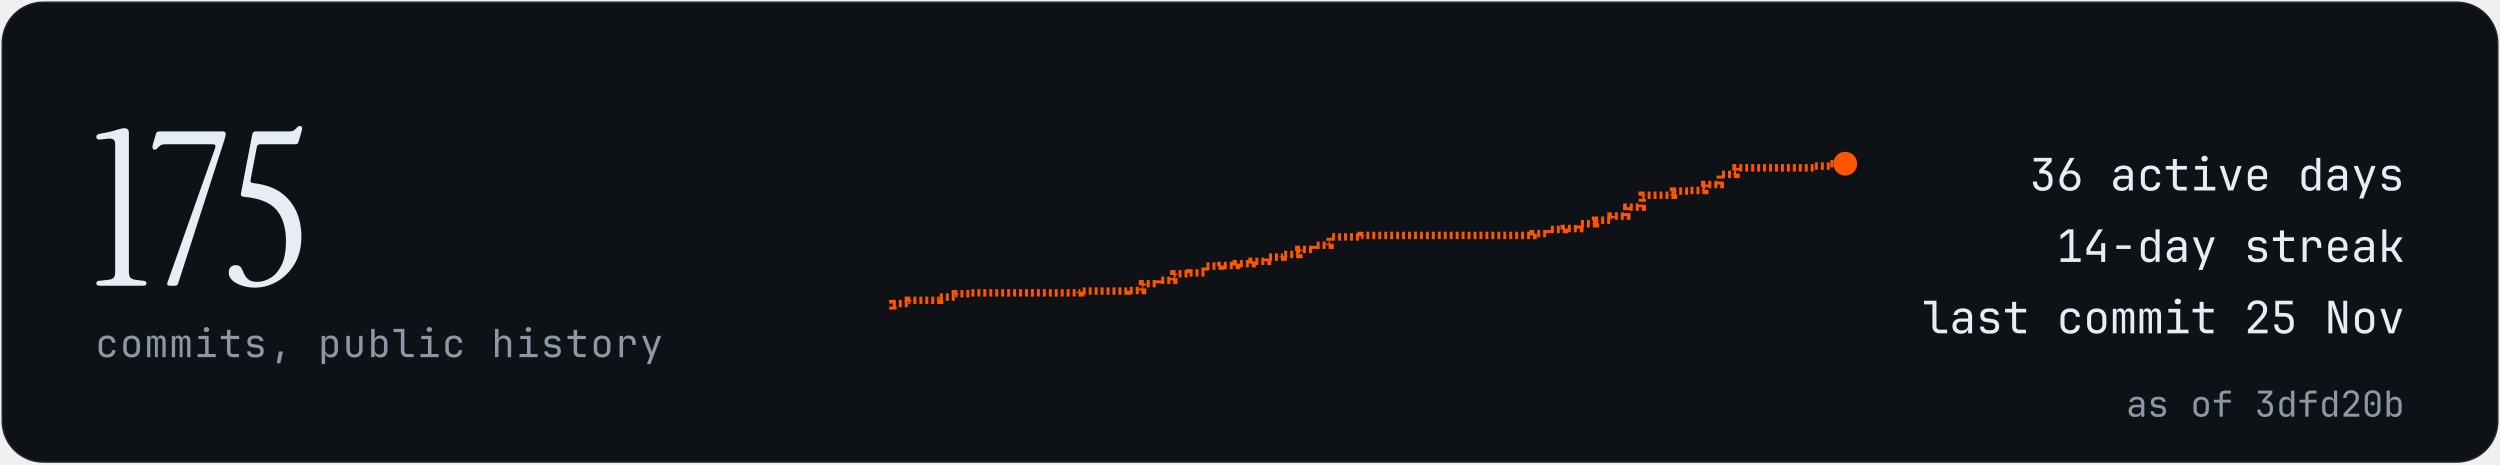
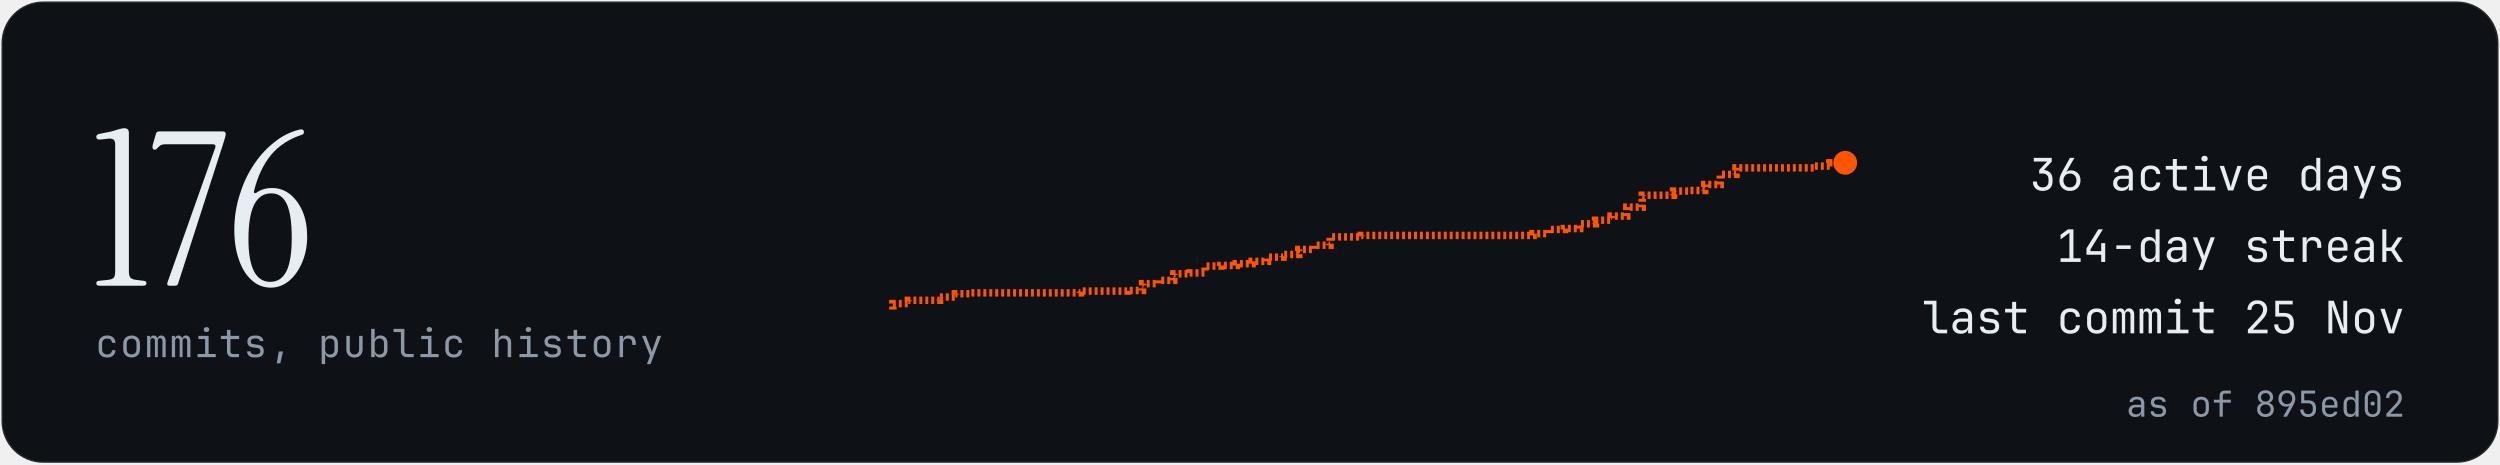
<svg xmlns="http://www.w3.org/2000/svg" viewBox="0 0 840 156" width="840" height="156" role="img" aria-labelledby="cg-title cg-desc">
  <style>.cg-stair{animation:cg-draw 1.6s cubic-bezier(.3,.8,.3,1) both}.cg-bar{transform-box:fill-box;transform-origin:center bottom;animation:cg-rise .4s ease-out both}.cg-flag{animation:cg-fade .4s ease-out 1.6s both}.cg-now-ring{transform-box:fill-box;transform-origin:center;animation:cg-pulse 3.2s ease-out infinite}@keyframes cg-draw{from{stroke-dashoffset:1}to{stroke-dashoffset:0}}@keyframes cg-rise{from{transform:scaleY(0)}to{transform:scaleY(1)}}@keyframes cg-fade{from{opacity:0}to{opacity:1}}@keyframes cg-pulse{from{opacity:.5;transform:scale(1)}to{opacity:0;transform:scale(2.6)}}@media (prefers-reduced-motion:reduce){.cg-stair,.cg-bar,.cg-flag,.cg-now-ring{animation:none}}</style>
  <defs>
    <path id="m44" d="M210 160l 55-306 108 0-70 306-93 0z" />
    <path id="m45" d="M140-290l 0-80 320 0 0 80-320 0z" />
    <path id="m48" d="M300 10q-101 0-160-59-60-58-60-156l 0-320q 0-98 60-157 59-58 160-58 101 0 161 58 59 59 59 157l 0 320q 0 65-27 113-27 49-76 75-50 27-117 27zM300-67q 60 0 97-39 36-38 36-99l 0-320q 0-61-36-100-37-38-97-38-60 0-96 38-37 39-37 100l 0 320q 0 61 37 99 36 39 96 39zM300-310q-27 0-43-15-17-15-17-43 0-27 17-42 16-14 43-14 27 0 44 14 16 15 16 42 0 28-16 43-17 15-44 15z" />
    <path id="m49" d="M90 0l 0-82 198 0 0-570-198 148 0-103 165-123 123 0 0 648 162 0 0 82-450 0z" />
    <path id="m50" d="M86 0l 0-83 243-260q 53-56 75-100 22-44 22-86 0-60-34-96-35-35-94-35-61 0-96 36-36 37-36 99l-90 0q 3-99 63-157 60-58 159-58 101 0 161 57 59 57 59 155 0 52-28 110-29 58-98 130l-197 206 332 0 0 82-441 0z" />
    <path id="m51" d="M289 10q-101 0-160-57-59-56-59-153l 90 0q 0 60 35 95 35 35 95 35 60 0 95-35 35-35 35-95l 0-50q 0-60-35-95-35-35-95-35l-79 0 0-78 179-190-300 0 0-82 402 0 0 84-176 187q 90 7 142 62 52 56 52 147l 0 50q 0 97-59 153-60 57-162 57z" />
    <path id="m52" d="M400 0l 0-160-330 0 0-141 266-429 102 0-278 449 0 39 240 0 0-178 90 0 0 420-90 0z" />
    <path id="m53" d="M294 10q-101 0-160-57-59-56-59-153l 90 0q 0 60 35 95 35 35 95 35 60 0 95-35 35-35 35-95l 0-45q 0-60-34-95-34-35-92-35l-199 0 0-355 389 0 0 82-305 0 2 191 118 0q 101 0 156 55 55 56 55 157l 0 45q 0 97-59 153-60 57-162 57z" />
    <path id="m54" d="M301 10q-70 0-123-30-54-29-84-82-30-52-30-121 0-48 18-99 18-50 49-105l 169-303 100 0-180 313 3 2q 13-17 39-26 26-9 57-9 65 0 114 28 48 29 76 79 27 50 27 116 0 70-30 123-30 54-82 84-53 30-123 30zM300-70q 65 0 106-43 40-43 40-112 0-69-40-112-41-43-106-43-65 0-105 43-41 43-41 112 0 69 41 112 40 43 105 43z" />
+     <path id="m56" d="M300 10q-69 0-122-27-53-27-82-76-30-48-30-111 0-69 40-119 39-50 105-61l 0-3q-57-13-91-58-34-44-34-102 0-57 27-101 27-43 76-68 48-24 111-24 64 0 112 24 48 25 75 68 27 44 27 101 0 58-34 102-34 45-91 58l 0 3q 66 11 106 61 39 50 39 119 0 63-29 111-30 49-82 76-53 27-123 27zM300-422q 56 0 90-33 34-33 34-86 0-53-34-86-34-33-90-33-55 0-89 33-35 33-35 86 0 53 35 86 34 33 89 33zM300-71q 64 0 104-38 40-37 40-97 0-61-40-99-40-37-104-37-64 0-104 37-40 38-40 99 0 60 40 97 40 38 104 38z" />
+     <path id="m57" d="M195 0l 180-313-3-2q-10 16-37 25-27 10-59 10-63 0-110-29-48-28-75-78-27-50-27-116 0-71 30-124 30-53 83-83 53-30 122-30 71 0 124 29 53 30 83 82 30 53 30 122 0 48-18 98-18 51-49 106l-169 303-105 0zM300-350q 65 0 106-43 40-43 40-112 0-69-40-112-41-43-106-43-65 0-105 43-41 43-41 112 0 69 41 112 40 43 105 43z" />
    <path id="m78" d="M90 0l 0-730 120 0 223 625q-2-25-4-62-3-36-4-77-2-40-2-76l 0-410 87 0 0 730-120 0-222-625q 2 24 4 60 2 37 4 77 1 41 1 78l 0 410-87 0z" />
    <path id="m97" d="M252 10q-85 0-135-48-50-47-50-124 0-51 23-89 23-38 64-60 41-21 94-21l 170 0 0-43q 0-107-117-107-52 0-84 19-32 19-34 53l-90 0q 5-65 61-108 55-42 147-42 100 0 154 48 53 48 53 134l 0 378-89 0 0-100-2 0q-8 51-51 80-43 30-114 30zM274-66q 66 0 105-32 39-32 39-87l 0-77-160 0q-44 0-71 26-28 27-28 71 0 46 31 72 30 27 84 27z" />
    <path id="m98" d="M332 10q-62 0-102-31-40-30-47-84l-1 0 0 105-90 0 0-730 90 0 0 160-2 125 1 0q 8-53 49-84 40-31 102-31 83 0 132 55 49 55 49 150l 0 161q 0 94-49 149-49 55-132 55zM302-68q 57 0 89-30 32-30 32-97l 0-160q 0-68-32-98-32-29-89-29-55 0-87 35-33 35-33 97l 0 150q 0 62 33 97 32 35 87 35z" />
    <path id="m99" d="M308 10q-100 0-160-56-60-56-60-154l 0-150q 0-98 60-154 60-56 160-56 95 0 154 51 58 51 61 139l-90 0q-3-53-36-82-33-28-89-28-59 0-94 33-36 34-36 96l 0 151q 0 62 36 96 35 34 94 34 56 0 89-29 33-29 36-81l 90 0q-3 88-61 139-59 51-154 51z" />
    <path id="m100" d="M268 10q-82 0-131-55-50-55-50-149l 0-161q 0-95 49-150 49-55 132-55 62 0 103 31 40 31 48 84l 1 0-2-125 0-160 90 0 0 730-90 0 0-105-1 0q-7 54-47 84-40 31-102 31zM298-68q 56 0 88-35 32-35 32-97l 0-150q 0-62-32-97-32-35-88-35-57 0-89 29-32 30-32 98l 0 160q 0 67 32 97 32 30 89 30z" />
    <path id="m101" d="M300 10q-97 0-156-59-60-58-60-161l 0-130q 0-103 60-162 59-58 156-58 65 0 114 26 48 26 75 73 27 47 27 111l 0 98-344 0 0 52q 0 61 35 96 35 36 93 36 50 0 83-20 32-19 39-52l 90 0q-9 69-67 109-58 41-145 41zM172-322l 256 0 0-28q 0-65-33-101-34-35-95-35-61 0-94 35-34 36-34 101l 0 28z" />
    <path id="m102" d="M215 0l 0-393-160 0 0-82 160 0 0-115q 0-65 41-103 41-37 113-37l 161 0 0 82-161 0q-64 0-64 58l 0 115 225 0 0 82-225 0 0 393-90 0z" />
    <path id="m104" d="M92 0l 0-730 90 0 0 285 1 0q 7-55 45-85 38-30 101-30 83 0 132 51 49 51 49 139l 0 370-90 0 0-355q 0-62-31-96-32-33-86-33-56 0-88 35-33 35-33 99l 0 350-90 0z" />
    <path id="m105" d="M85 0l 0-82 195 0 0-386-175 0 0-82 265 0 0 468 185 0 0 82-470 0zM315-649q-33 0-52-17-19-17-19-46 0-30 19-48 19-17 52-17 33 0 52 17 19 18 19 48 0 29-19 46-19 17-52 17z" />
    <path id="m107" d="M97 0l 0-730 90 0 0 407 105 0 154-227 103 0-177 262 187 288-105 0-160-245-107 0 0 245-90 0z" />
    <path id="m108" d="M380 0q-73 0-116-43-44-42-44-112l 0-493-190 0 0-82 280 0 0 575q 0 34 19 53 19 20 51 20l 170 0 0 82-170 0z" />
    <path id="m109" d="M60 0l 0-550 78 0 0 73 2 0q 5-37 30-60 24-23 62-23 36 0 61 21 25 21 36 57l 1 0q 7-36 32-57 24-21 62-21 53 0 85 39 31 40 31 103l 0 418-84 0 0-419q 0-33-16-53-16-19-44-19-27 0-43 19-16 19-16 52l 0 420-74 0 0-419q 0-33-16-53-16-19-43-19-28 0-44 19-16 19-16 52l 0 420-84 0z" />
    <path id="m111" d="M300 8q-99 0-157-58-59-58-59-162l 0-126q 0-105 58-163 58-57 158-57 100 0 158 57 58 58 58 163l 0 126q 0 104-58 162-59 58-158 58zM300-72q 59 0 93-33 33-33 33-97l 0-146q 0-64-33-97-34-33-93-33-58 0-92 33-34 33-34 97l 0 146q 0 64 34 97 34 33 92 33z" />
    <path id="m112" d="M92 180l 0-730 90 0 0 105 1 0q 7-54 47-85 40-30 102-30 83 0 132 54 49 55 49 150l 0 161q 0 95-49 150-49 55-132 55-62 0-102-31-40-31-47-84l-3 0 2 125 0 160-90 0zM302-68q 57 0 89-30 32-30 32-97l 0-160q 0-68-32-98-32-29-89-29-55 0-87 35-33 35-33 97l 0 150q 0 62 33 97 32 35 87 35z" />
    <path id="m114" d="M112 0l 0-550 90 0 0 105 2 0q 7-53 45-84 38-31 102-31 86 0 133 51 46 52 46 147l 0 47-90 0 0-47q 0-120-117-120-59 0-90 34-31 34-31 98l 0 350-90 0z" />
    <path id="m115" d="M278 8q-92 0-142-42-51-41-51-117l 90 0q 0 38 27 59 27 22 76 22l 44 0q 50 0 78-22 27-22 27-62 0-71-65-80l-152-22q-56-8-87-47-31-38-31-101 0-72 50-113 49-41 136-41l 44 0q 80 0 131 39 50 40 54 104l-91 0q-2-29-27-48-26-19-67-19l-44 0q-46 0-72 21-26 21-26 57 0 58 53 66l 142 20q 140 20 140 164 0 77-50 119-51 43-143 43l-44 0z" />
    <path id="m116" d="M355 0q-68 0-109-40-41-39-41-105l 0-323-158 0 0-82 158 0 0-155 90 0 0 155 225 0 0 82-225 0 0 323q 0 28 17 45 16 18 43 18l 160 0 0 82-160 0z" />
    <path id="m117" d="M299 10q-95 0-152-57-57-56-57-153l 0-350 90 0 0 350q 0 60 32 95 32 36 87 36 56 0 89-36 32-35 32-95l 0-350 90 0 0 350q 0 97-58 153-58 57-153 57z" />
    <path id="m118" d="M241 0l-187-550 97 0 120 370q 11 33 19 63 8 31 12 48 5-17 12-48 7-30 17-63l 120-370 95 0-187 550-118 0z" />
    <path id="m121" d="M178 180l 81-214-205-516 97 0 130 340q 8 20 15 42 7 22 10 38 3-16 10-38 7-22 14-42l 121-340 95 0-274 730-94 0z" />
    <path id="d49" d="M20 0q-15 0-15-11 0-11 13-12l 39-4q 21-2 29-10 7-8 7-29l 0-594q 0-17-9-23-10-5-25-3l-36 4q-18 1-18-13 0-11 16-14 53-9 78-18 25-8 37-8 21 0 21 22l 0 647q 0 21 8 29 7 8 28 10l 33 4q 13 1 13 12 0 11-15 11l-204 0z" />
-     <path id="d53" d="M132 9q-27 0-55-8-29-8-48-24-19-16-19-39 0-15 9-25 9-9 24-9 17 0 25 12 7 12 13 27 6 15 20 27 13 12 42 12 32 0 63-19 30-18 51-60 20-42 20-111 0-95-45-147-45-51-153-60-15-2-12-16l 53-276q 3-13 15-13l 157 0q 17 0 25-7 7-6 12-12 5-6 13-6 8 0 10 6 1 7-1 15l-15 52q-3 12-15 12l-165 0q-12 0-15 13l-29 153q-3 14 12 15 79 9 129 44 49 36 73 89 23 54 23 117 0 75-32 128-33 54-82 82-50 28-103 28z" />
+     <path id="d54" d="M206 9q-50 0-88-34-39-34-60-95-22-61-22-141 0-82 24-160 23-77 65-141 42-64 98-108 55-44 119-59 10-2 15 2 4 4 4 10 0 10-11 13-88 29-142 93-54 65-80 169-2 7 2 9 3 3 9-1 31-22 73-22 47 0 84 29 37 30 59 81 21 51 21 117 0 65-23 119-23 55-61 87-39 32-86 32zM204-18q 51 0 76-51 24-50 24-155 0-107-23-157-23-50-73-50-106 0-106 213 0 200 102 200z" />
    <path id="d55" d="M99 0q-16 0-11-15l 223-629q 5-16-11-16l-222 0q-16 0-24 6-8 6-13 12-5 7-13 7-8 0-9-7-2-6 0-14l 15-52q 3-12 15-12l 297 0q 14 0 14 12 0 8-8 33l-214 664q-3 11-14 11l-25 0z" />
  </defs>
  <rect x="0.5" y="0.5" width="839" height="155" rx="14" fill="#0E1217" stroke="#FFFFFF" stroke-width="1" stroke-opacity="0.1" />
-   <g class="cg-text-group" data-name="commit-total" data-font="display" data-size="72" fill="#E6EDF3" data-bbox="32.4 42.4 69.2 54.3">
-     <g class="cg-run" data-bbox="32.4 42.4 69.2 54.3" transform="translate(32 96)scale(0.072)">
+   <g class="cg-text-group" data-name="commit-total" data-font="display" data-size="72" fill="#E6EDF3" data-bbox="32.4 43.1 70.8 53.6">
+     <g class="cg-run" data-bbox="32.4 43.1 70.8 53.6" transform="translate(32 96)scale(0.072)">
      <g fill="#E6EDF3">
        <use href="#d49" />
        <use href="#d55" x="249" />
-         <use href="#d53" x="613" />
+         <use href="#d54" x="613" />
      </g>
    </g>
  </g>
  <g class="cg-text-group" data-name="commit-caption" data-font="mono" data-size="13" fill="#8B98A5" data-bbox="33.1 109.9 189 12.4">
    <g class="cg-run" data-bbox="33.1 109.9 189 12.4" transform="translate(32 120)scale(0.013)">
      <g fill="#8B98A5">
        <use href="#m99" />
        <use href="#m111" x="640" />
        <use href="#m109" x="1280" />
        <use href="#m109" x="1920" />
        <use href="#m105" x="2560" />
        <use href="#m116" x="3200" />
        <use href="#m115" x="3840" />
        <use href="#m44" x="4480" />
        <use href="#m112" x="5760" />
        <use href="#m117" x="6400" />
        <use href="#m98" x="7040" />
        <use href="#m108" x="7680" />
        <use href="#m105" x="8320" />
        <use href="#m99" x="8960" />
        <use href="#m104" x="10240" />
        <use href="#m105" x="10880" />
        <use href="#m115" x="11520" />
        <use href="#m116" x="12160" />
        <use href="#m111" x="12800" />
        <use href="#m114" x="13440" />
        <use href="#m121" x="14080" />
      </g>
    </g>
  </g>
  <g class="cg-text-group" data-name="stats" data-font="mono" data-size="15" fill="#E6EDF3" data-bbox="646.5 52.3 160.9 59.8">
    <g class="cg-run" data-bbox="683.1 52.3 123.7 14.4" transform="translate(682 64)scale(0.015)">
      <g fill="#E6EDF3">
        <use href="#m51" />
        <use href="#m54" x="600" />
        <use href="#m97" x="1800" />
        <use href="#m99" x="2400" />
        <use href="#m116" x="3000" />
        <use href="#m105" x="3600" />
        <use href="#m118" x="4200" />
        <use href="#m101" x="4800" />
        <use href="#m100" x="6000" />
        <use href="#m97" x="6600" />
        <use href="#m121" x="7200" />
        <use href="#m115" x="7800" />
      </g>
    </g>
    <g class="cg-run" data-bbox="692.4 77.1 115 13.7" transform="translate(691 88)scale(0.015)">
      <g fill="#E6EDF3">
        <use href="#m49" />
        <use href="#m52" x="600" />
        <use href="#m45" x="1200" />
        <use href="#m100" x="1800" />
        <use href="#m97" x="2400" />
        <use href="#m121" x="3000" />
        <use href="#m115" x="4200" />
        <use href="#m116" x="4800" />
        <use href="#m114" x="5400" />
        <use href="#m101" x="6000" />
        <use href="#m97" x="6600" />
        <use href="#m107" x="7200" />
      </g>
    </g>
    <g class="cg-run" data-bbox="646.5 100.3 160.7 11.8" transform="translate(646 112)scale(0.015)">
      <g fill="#E6EDF3">
        <use href="#m108" />
        <use href="#m97" x="600" />
        <use href="#m115" x="1200" />
        <use href="#m116" x="1800" />
        <use href="#m99" x="3000" />
        <use href="#m111" x="3600" />
        <use href="#m109" x="4200" />
        <use href="#m109" x="4800" />
        <use href="#m105" x="5400" />
        <use href="#m116" x="6000" />
        <use href="#m50" x="7200" />
        <use href="#m53" x="7800" />
        <use href="#m78" x="9000" />
        <use href="#m111" x="9600" />
        <use href="#m118" x="10200" />
      </g>
    </g>
  </g>
-   <path d="M300 104L300 104L300 102L305.2 102L305.2 102L305.2 100.9L310.5 100.9L315.7 100.9L315.7 100.9L315.7 99.8L321 99.8L321 99.8L321 98.7L326.2 98.7L326.2 98.7L326.2 98.4L331.5 98.4L336.7 98.4L342 98.4L347.2 98.4L352.5 98.4L357.7 98.4L363 98.4L363 98.4L363 97.8L368.2 97.8L373.4 97.8L378.7 97.8L378.7 97.8L378.7 97.6L383.9 97.6L383.9 97.6L383.9 95.3L389.2 95.3L389.2 95.3L389.2 94.2L394.4 94.2L394.4 94.2L394.4 92L399.7 92L399.7 92L399.7 91.7L404.9 91.7L404.9 91.7L404.9 89.4L410.2 89.4L410.2 89.4L410.2 89.2L415.4 89.2L415.4 89.2L415.4 88.6L420.7 88.6L420.7 88.6L420.7 87.8L425.9 87.8L425.9 87.8L425.9 86.4L431.1 86.4L431.1 86.4L431.1 85.5L436.4 85.5L436.4 85.5L436.4 83.8L441.6 83.8L441.6 83.8L441.6 82.4L446.9 82.4L446.9 82.4L446.9 79.6L452.1 79.6L457.4 79.6L457.4 79.6L457.4 79.1L462.6 79.1L467.9 79.1L473.1 79.1L478.4 79.1L483.6 79.1L488.9 79.1L494.1 79.1L499.3 79.1L504.6 79.1L509.8 79.1L515.1 79.1L515.1 79.1L515.1 78.5L520.3 78.5L520.3 78.5L520.3 77.1L525.6 77.1L525.6 77.1L525.6 76.8L530.8 76.8L530.8 76.8L530.8 75.2L536.1 75.2L536.1 75.2L536.1 74L541.3 74L541.3 74L541.3 72.6L546.6 72.6L546.6 72.6L546.6 69.6L551.8 69.6L551.8 69.6L551.8 65.6L557 65.6L562.3 65.6L562.3 65.6L562.3 64.2L567.5 64.2L567.5 64.2L567.5 64L572.8 64L572.8 64L572.8 62L578 62L578 62L578 58.6L583.3 58.6L583.3 58.6L583.3 56.4L588.5 56.4L593.8 56.4L599 56.4L604.3 56.4L609.5 56.4L609.5 56.4L609.5 55.8L614.8 55.8L614.8 55.8L614.8 55L620 55" fill="none" stroke="#FF5400" stroke-width="2.5" class="cg-stair" pathLength="1" stroke-dasharray="1" stroke-dashoffset="0" />
-   <circle class="dm dm-now-dot" cx="620" cy="55" r="3.5" fill="#FF5400" stroke="#FF5400" stroke-width="1" />
-   <g class="cg-text-group" data-name="stamp" data-font="mono" data-size="12" fill="#8B98A5" data-bbox="715.2 131.1 91.8 9">
-     <g class="cg-run" data-bbox="715.2 131.1 91.8 9" transform="translate(714.4 140)scale(0.012)">
+   <path d="M300 104L300 104L300 102L305.2 102L305.2 102L305.2 100.9L310.5 100.9L315.7 100.9L315.7 100.9L315.7 99.8L321 99.8L321 99.8L321 98.7L326.2 98.7L326.2 98.7L326.2 98.4L331.5 98.4L336.7 98.4L342 98.4L347.2 98.4L352.5 98.4L357.7 98.4L363 98.4L363 98.4L363 97.8L368.2 97.8L373.4 97.8L378.7 97.8L378.7 97.8L378.7 97.6L383.9 97.6L383.9 97.6L383.9 95.3L389.2 95.3L389.2 95.3L389.2 94.2L394.4 94.2L394.4 94.2L394.4 92L399.7 92L399.7 92L399.7 91.7L404.9 91.7L404.9 91.7L404.9 89.4L410.2 89.4L410.2 89.4L410.2 89.2L415.4 89.2L415.4 89.2L415.4 88.6L420.7 88.6L420.7 88.6L420.7 87.8L425.9 87.8L425.9 87.8L425.9 86.4L431.1 86.4L431.1 86.4L431.1 85.5L436.4 85.5L436.4 85.5L436.4 83.8L441.6 83.8L441.6 83.8L441.6 82.4L446.9 82.4L446.9 82.4L446.9 79.6L452.1 79.6L457.4 79.6L457.4 79.6L457.4 79.1L462.6 79.1L467.9 79.1L473.1 79.1L478.4 79.1L483.6 79.1L488.9 79.1L494.1 79.1L499.3 79.1L504.6 79.1L509.8 79.1L515.1 79.1L515.1 79.1L515.1 78.5L520.3 78.5L520.3 78.5L520.3 77.1L525.6 77.1L525.6 77.1L525.6 76.8L530.8 76.8L530.8 76.8L530.8 75.2L536.1 75.2L536.1 75.2L536.1 74L541.3 74L541.3 74L541.3 72.6L546.6 72.6L546.6 72.6L546.6 69.6L551.8 69.6L551.8 69.6L551.8 65.6L557 65.6L562.3 65.6L562.3 65.6L562.3 64.2L567.5 64.2L567.5 64.2L567.5 64L572.8 64L572.8 64L572.8 62L578 62L578 62L578 58.6L583.3 58.6L583.3 58.6L583.3 56.4L588.5 56.4L593.8 56.4L599 56.4L604.3 56.4L609.5 56.4L609.5 56.4L609.5 55.8L614.8 55.8L614.8 55.8L614.8 54.7L620 54.7" fill="none" stroke="#FF5400" stroke-width="2.5" class="cg-stair" pathLength="1" stroke-dasharray="1" stroke-dashoffset="0" />
+   <circle class="dm dm-now-dot" cx="620" cy="54.7" r="3.5" fill="#FF5400" stroke="#FF5400" stroke-width="1" />
+   <g class="cg-text-group" data-name="stamp" data-font="mono" data-size="12" fill="#8B98A5" data-bbox="715.2 131.1 91.9 9">
+     <g class="cg-run" data-bbox="715.2 131.1 91.9 9" transform="translate(714.4 140)scale(0.012)">
      <g fill="#8B98A5">
        <use href="#m97" />
        <use href="#m115" x="600" />
        <use href="#m111" x="1800" />
        <use href="#m102" x="2400" />
-         <use href="#m51" x="3600" />
-         <use href="#m100" x="4200" />
-         <use href="#m102" x="4800" />
-         <use href="#m100" x="5400" />
-         <use href="#m50" x="6000" />
+         <use href="#m56" x="3600" />
+         <use href="#m57" x="4200" />
+         <use href="#m53" x="4800" />
+         <use href="#m101" x="5400" />
+         <use href="#m100" x="6000" />
        <use href="#m48" x="6600" />
-         <use href="#m98" x="7200" />
+         <use href="#m50" x="7200" />
      </g>
    </g>
  </g>
</svg>
